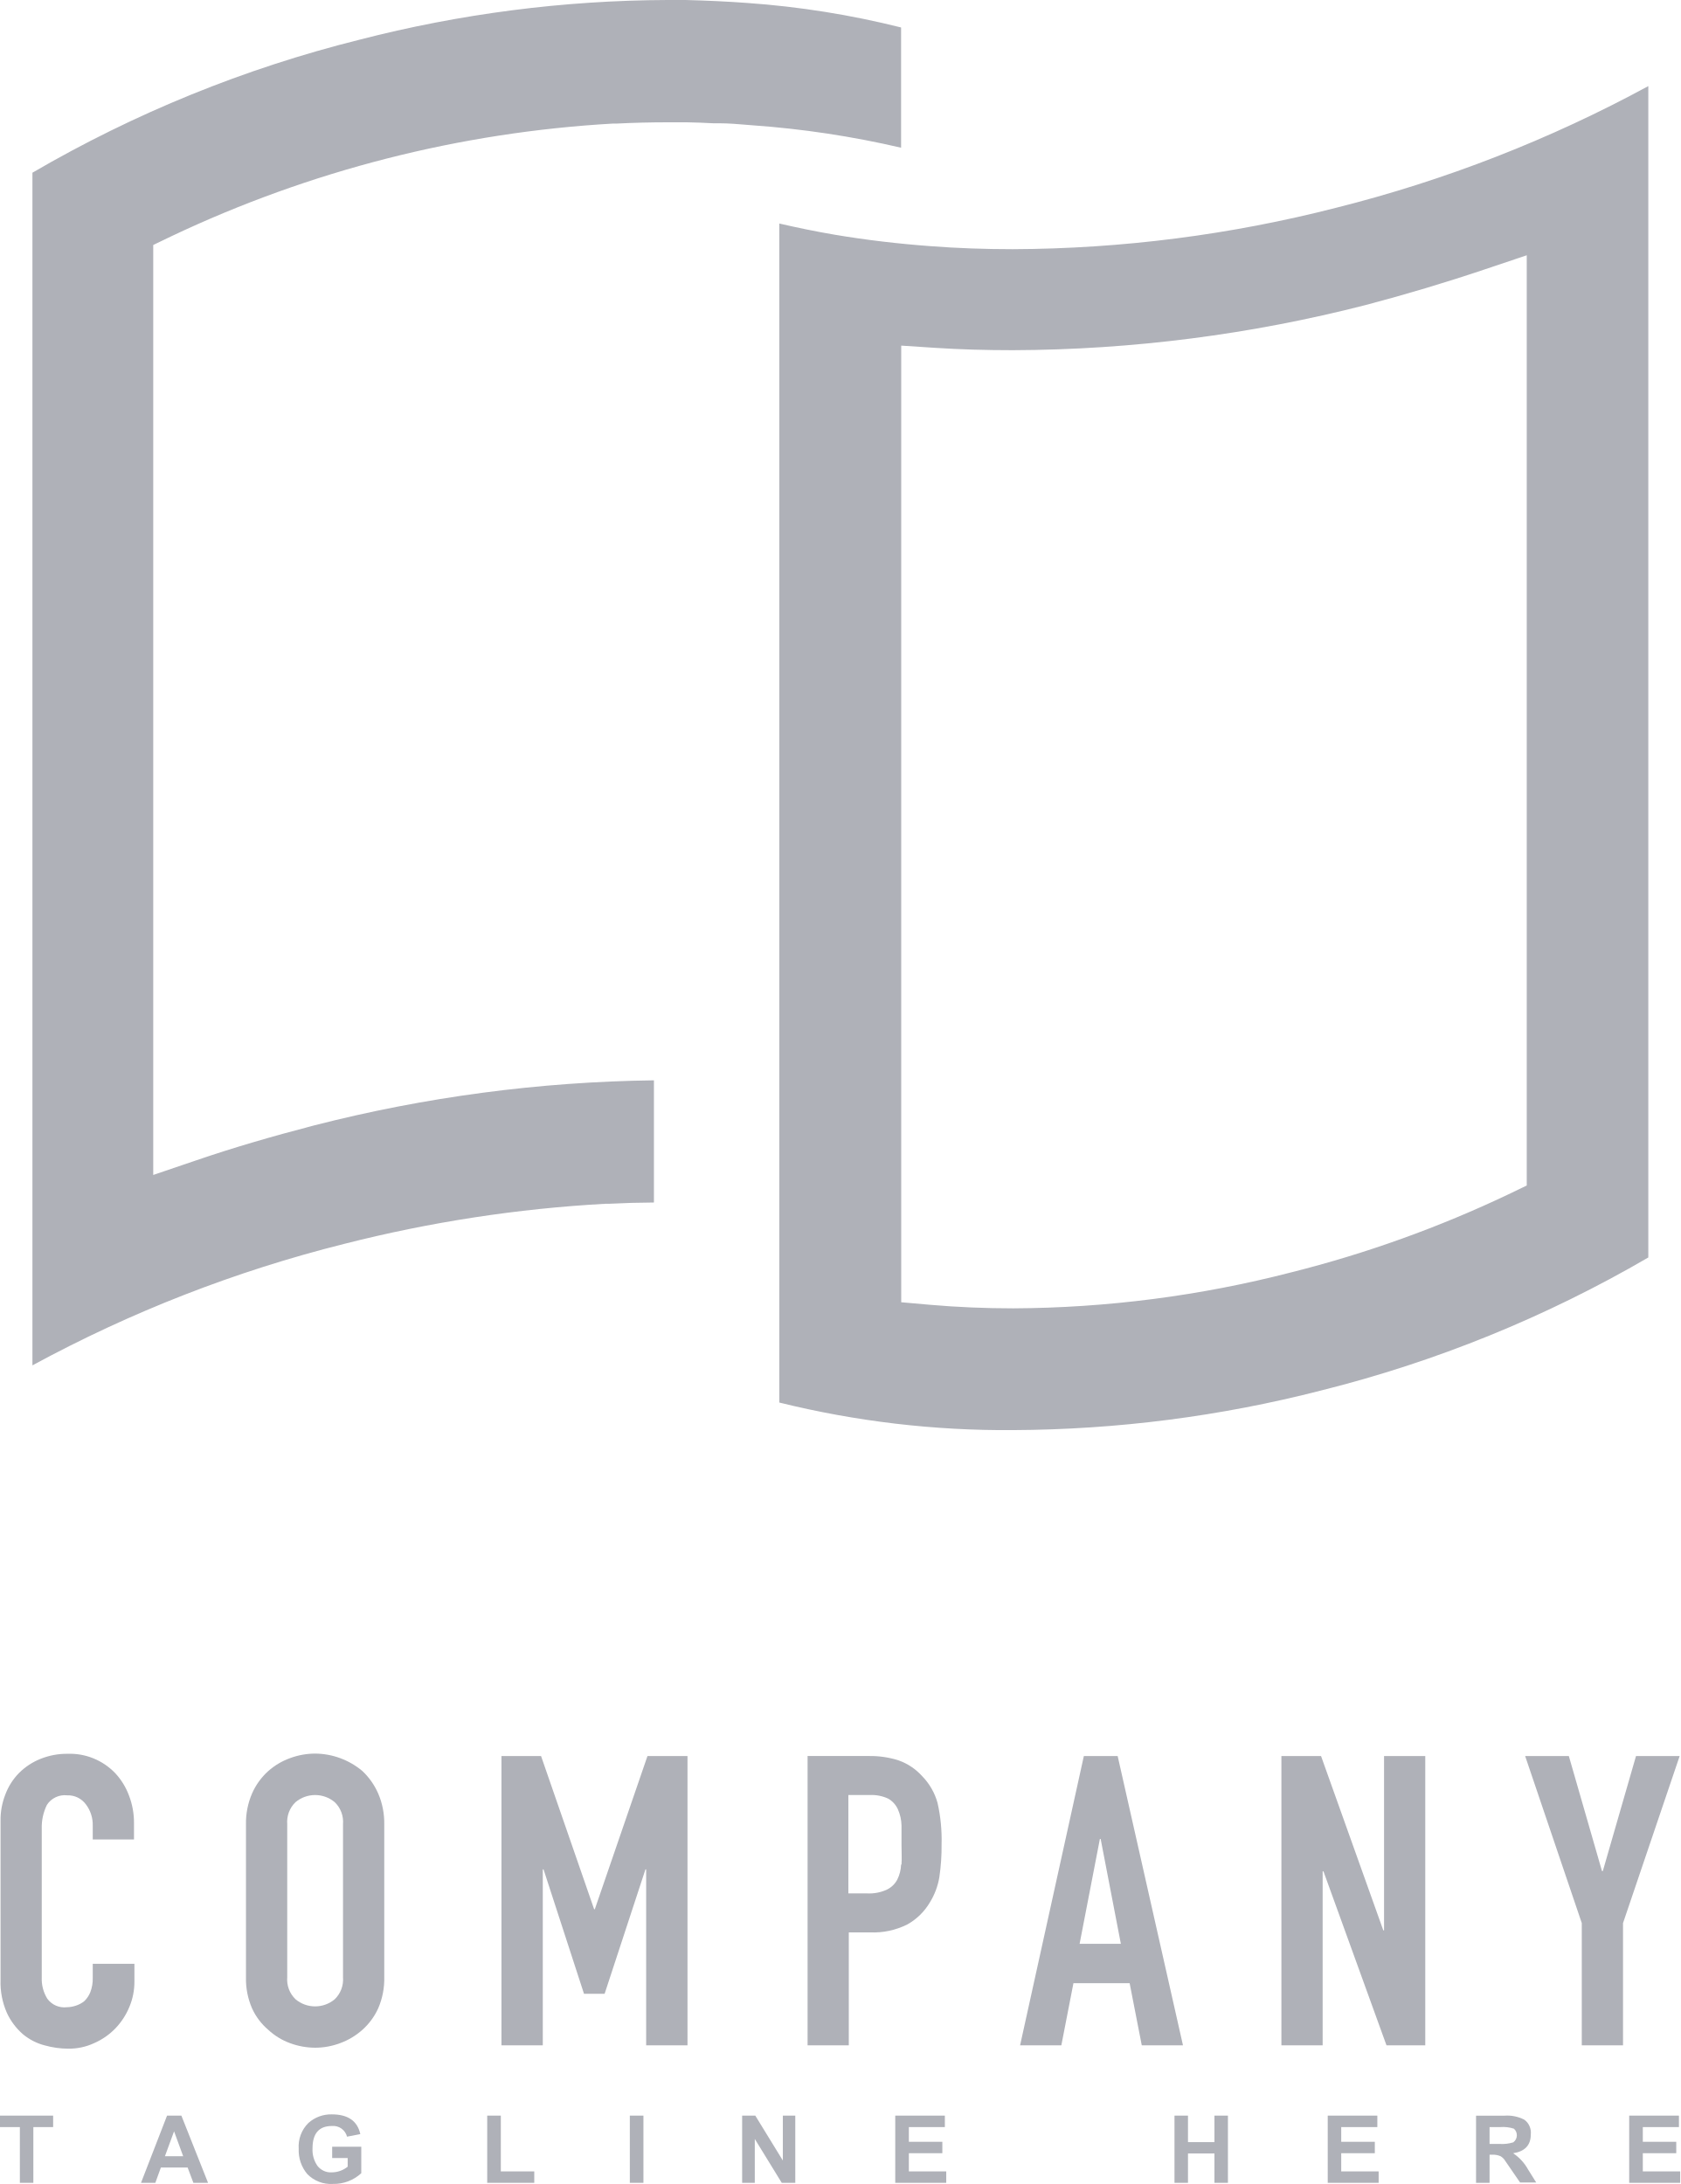
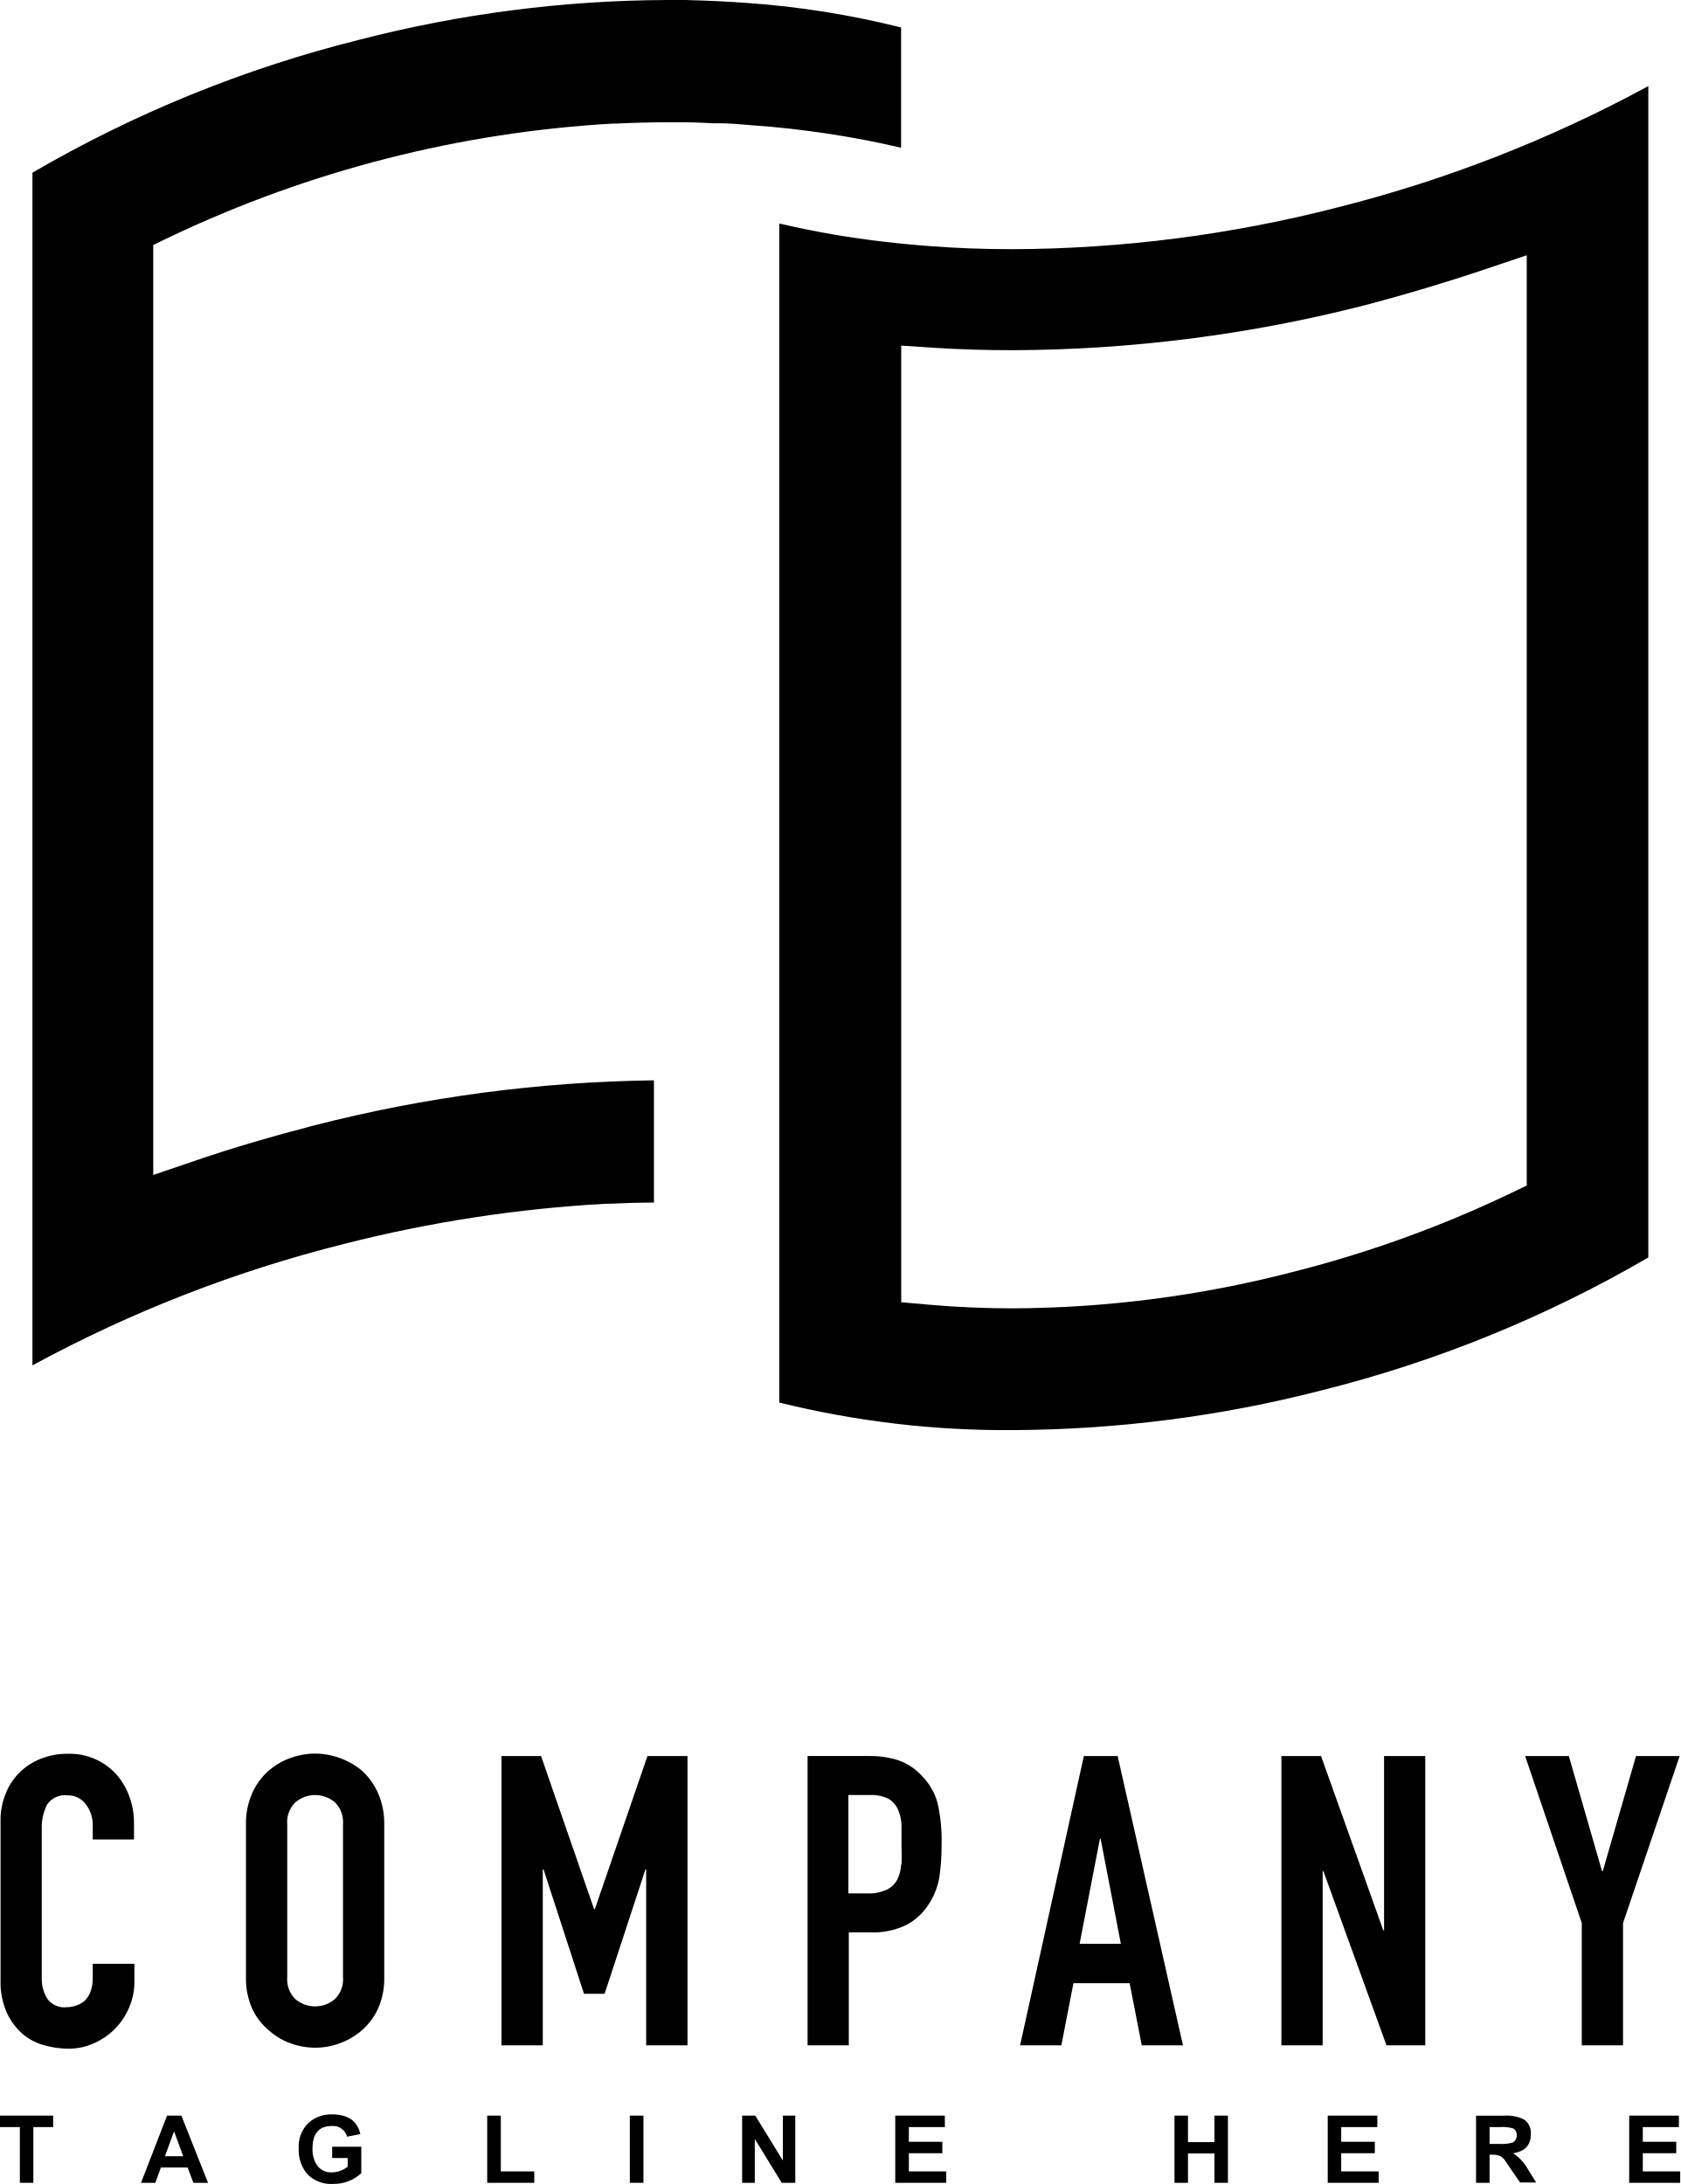
- <svg xmlns="http://www.w3.org/2000/svg" width="40" height="52" viewBox="0 0 40 52" fill="none">
-   <path fill-rule="evenodd" clip-rule="evenodd" d="M17.114 2.935H16.977C16.767 2.922 16.557 2.917 16.347 2.912H16.347H16.327H15.892C15.495 2.912 15.09 2.922 14.688 2.942C14.657 2.94 14.627 2.94 14.597 2.942C10.952 3.149 7.382 4.06 4.08 5.625L3.648 5.833V27.975L4.66 27.631C5.548 27.326 6.494 27.052 7.473 26.797C10.119 26.118 12.837 25.757 15.568 25.722V28.631C15.206 28.633 14.855 28.643 14.503 28.661H14.419C12.318 28.776 10.232 29.097 8.191 29.617C5.607 30.264 3.114 31.236 0.772 32.509V4.112C3.205 2.693 5.825 1.627 8.556 0.946C10.953 0.327 13.417 0.009 15.892 0H16.319C16.83 0.013 17.329 0.036 17.797 0.071C19.03 0.158 20.253 0.353 21.452 0.654V3.517C20.287 3.246 19.103 3.067 17.91 2.983C17.886 2.981 17.862 2.979 17.838 2.977C17.591 2.956 17.344 2.935 17.114 2.935ZM22.153 5.861C22.788 5.91 23.445 5.933 24.111 5.933C26.712 5.923 29.303 5.591 31.824 4.943C34.407 4.294 36.899 3.322 39.241 2.05V29.94C36.807 31.358 34.185 32.424 31.455 33.106C29.057 33.723 26.593 34.039 24.118 34.05C22.243 34.065 20.374 33.844 18.553 33.394V5.322C18.983 5.421 19.426 5.513 19.876 5.589C20.615 5.714 21.394 5.805 22.153 5.861ZM36.347 6.078L35.335 6.418C34.404 6.731 33.466 7.011 32.522 7.26C29.775 7.966 26.951 8.328 24.116 8.338C23.456 8.338 22.849 8.32 22.262 8.282L21.455 8.229V28.318V31.006L22.148 31.067C22.79 31.123 23.453 31.151 24.121 31.151C26.354 31.141 28.578 30.853 30.741 30.294C32.522 29.847 34.255 29.224 35.914 28.435L36.347 28.226V6.078Z" fill="#AFB1B8" />
-   <path d="M2.737 42.212C2.592 42.062 2.416 41.943 2.222 41.865C2.028 41.786 1.82 41.75 1.611 41.757C1.389 41.754 1.168 41.796 0.961 41.879C0.772 41.955 0.6 42.068 0.455 42.212C0.312 42.357 0.201 42.53 0.129 42.721C0.05 42.921 0.01 43.134 0.013 43.349V47.143C0.004 47.41 0.055 47.676 0.162 47.921C0.251 48.116 0.381 48.289 0.541 48.43C0.693 48.557 0.871 48.65 1.062 48.699C1.247 48.751 1.438 48.778 1.629 48.778C1.84 48.78 2.05 48.735 2.241 48.646C2.431 48.563 2.603 48.444 2.747 48.295C2.888 48.148 3.001 47.975 3.079 47.786C3.16 47.595 3.201 47.389 3.2 47.181V46.757H2.208V47.095C2.211 47.21 2.192 47.325 2.15 47.433C2.118 47.514 2.069 47.587 2.006 47.647C1.945 47.696 1.874 47.733 1.799 47.756C1.732 47.778 1.662 47.79 1.591 47.791C1.503 47.802 1.413 47.788 1.331 47.753C1.249 47.717 1.179 47.66 1.126 47.588C1.032 47.436 0.986 47.258 0.994 47.08V43.542C0.988 43.346 1.03 43.151 1.116 42.975C1.167 42.895 1.24 42.831 1.326 42.791C1.412 42.75 1.507 42.735 1.601 42.746C1.687 42.743 1.772 42.761 1.849 42.798C1.926 42.836 1.993 42.891 2.044 42.96C2.155 43.106 2.213 43.285 2.208 43.469V43.797H3.19V43.41C3.192 43.183 3.151 42.958 3.069 42.746C2.995 42.548 2.883 42.366 2.737 42.212Z" fill="#AFB1B8" />
-   <path d="M8.629 42.169C8.313 41.902 7.914 41.755 7.501 41.752C7.299 41.753 7.098 41.789 6.909 41.859C6.716 41.928 6.538 42.033 6.385 42.169C6.221 42.317 6.09 42.498 6.001 42.701C5.901 42.932 5.851 43.183 5.856 43.435V47.074C5.849 47.33 5.899 47.585 6.001 47.819C6.09 48.015 6.222 48.189 6.385 48.328C6.537 48.469 6.715 48.578 6.909 48.648C7.098 48.718 7.299 48.754 7.501 48.755C7.703 48.755 7.903 48.719 8.093 48.648C8.29 48.577 8.472 48.468 8.629 48.328C8.787 48.186 8.915 48.013 9.003 47.819C9.105 47.585 9.154 47.33 9.148 47.074V43.435C9.152 43.183 9.103 42.932 9.003 42.701C8.915 42.5 8.788 42.319 8.629 42.169ZM8.166 47.074C8.174 47.171 8.161 47.269 8.127 47.36C8.093 47.451 8.039 47.533 7.969 47.601C7.838 47.711 7.673 47.771 7.502 47.771C7.331 47.771 7.166 47.711 7.035 47.601C6.965 47.533 6.911 47.451 6.877 47.36C6.843 47.269 6.83 47.171 6.838 47.074V43.435C6.83 43.339 6.843 43.241 6.877 43.15C6.911 43.059 6.965 42.976 7.035 42.909C7.166 42.799 7.331 42.739 7.502 42.739C7.673 42.739 7.838 42.799 7.969 42.909C8.039 42.976 8.093 43.059 8.127 43.15C8.161 43.241 8.174 43.339 8.166 43.435V47.074Z" fill="#AFB1B8" />
-   <path d="M16.367 48.699V41.811H15.414L14.161 45.457H14.144L12.881 41.811H11.938V48.699H12.922V44.509H12.94L13.903 47.471H14.394L15.366 44.509H15.383V48.699H16.367Z" fill="#AFB1B8" />
-   <path d="M21.958 42.294C21.806 42.124 21.615 41.994 21.401 41.917C21.171 41.842 20.93 41.806 20.688 41.81H19.226V48.699H20.207V46.009H20.713C21.02 46.023 21.324 45.958 21.599 45.821C21.822 45.697 22.008 45.515 22.138 45.294C22.251 45.111 22.328 44.907 22.363 44.694C22.401 44.435 22.419 44.173 22.416 43.911C22.425 43.58 22.393 43.249 22.32 42.927C22.254 42.688 22.13 42.471 21.958 42.294ZM21.452 44.394C21.448 44.519 21.417 44.641 21.361 44.753C21.305 44.859 21.216 44.943 21.108 44.994C20.963 45.059 20.804 45.089 20.645 45.081H20.197V42.739H20.703C20.856 42.731 21.008 42.761 21.146 42.825C21.247 42.883 21.328 42.972 21.376 43.079C21.43 43.2 21.459 43.331 21.462 43.463C21.462 43.608 21.462 43.761 21.462 43.921C21.462 44.081 21.472 44.247 21.462 44.394H21.452Z" fill="#AFB1B8" />
-   <path d="M26.608 41.811H25.803L24.285 48.699H25.267L25.555 47.219H26.893L27.182 48.699H28.163L26.608 41.811ZM25.702 46.281L26.185 43.784H26.203L26.684 46.281H25.702Z" fill="#AFB1B8" />
-   <path d="M32.95 45.961H32.932L31.45 41.811H30.506V48.699H31.488V44.557H31.508L33.008 48.699H33.931V41.811H32.95V45.961Z" fill="#AFB1B8" />
-   <path d="M38.948 41.811L38.158 44.549H38.138L37.349 41.811H36.309L37.657 45.788V48.699H38.639V45.788L39.987 41.811H38.948Z" fill="#AFB1B8" />
-   <path d="M0 50.645H0.473V51.972H0.794V50.645H1.265V50.372H0V50.645Z" fill="#AFB1B8" />
-   <path d="M3.977 50.372L3.357 51.972H3.698L3.83 51.608H4.467L4.604 51.972H4.953L4.318 50.372H3.977ZM3.926 51.339L4.144 50.746L4.361 51.339H3.926Z" fill="#AFB1B8" />
-   <path d="M7.908 51.382H8.277V51.588C8.169 51.675 8.036 51.722 7.898 51.723C7.833 51.727 7.769 51.715 7.71 51.688C7.651 51.661 7.599 51.621 7.559 51.57C7.474 51.449 7.432 51.302 7.44 51.153C7.44 50.797 7.594 50.619 7.9 50.619C7.981 50.611 8.062 50.633 8.128 50.679C8.194 50.726 8.242 50.795 8.262 50.873L8.578 50.812C8.51 50.5 8.285 50.342 7.9 50.342C7.695 50.337 7.495 50.41 7.341 50.548C7.261 50.628 7.198 50.724 7.159 50.83C7.119 50.937 7.103 51.05 7.111 51.163C7.102 51.382 7.175 51.597 7.316 51.764C7.394 51.844 7.489 51.907 7.594 51.947C7.699 51.988 7.811 52.005 7.923 51.998C8.173 52.005 8.417 51.913 8.601 51.743V51.113H7.908V51.382Z" fill="#AFB1B8" />
-   <path d="M11.923 50.372H11.599V51.972H12.719V51.7H11.923V50.372Z" fill="#AFB1B8" />
-   <path d="M15.318 50.372H14.994V51.972H15.318V50.372Z" fill="#AFB1B8" />
-   <path d="M18.637 51.441L17.981 50.372H17.668V51.972H17.969V50.927L18.611 51.972H18.933V50.372H18.637V51.441Z" fill="#AFB1B8" />
-   <path d="M21.637 51.267H22.434V50.995H21.637V50.645H22.494V50.372H21.313V51.972H22.527V51.7H21.637V51.267Z" fill="#AFB1B8" />
-   <path d="M28.912 51.003H28.282V50.372H27.961V51.972H28.282V51.273H28.912V51.972H29.233V50.372H28.912V51.003Z" fill="#AFB1B8" />
-   <path d="M31.93 51.267H32.73V50.995H31.93V50.645H32.79V50.372H31.609V51.972H32.821V51.7H31.93V51.267Z" fill="#AFB1B8" />
-   <path d="M36.023 51.268C36.301 51.224 36.443 51.077 36.443 50.823C36.451 50.755 36.441 50.686 36.413 50.623C36.386 50.56 36.342 50.506 36.286 50.467C36.142 50.394 35.98 50.361 35.818 50.373H35.14V51.972H35.462V51.303H35.525C35.593 51.299 35.662 51.311 35.725 51.339C35.772 51.368 35.811 51.408 35.839 51.456L36.188 51.964H36.572L36.377 51.652C36.291 51.497 36.17 51.366 36.023 51.268ZM35.699 51.046H35.462V50.645H35.715C35.825 50.636 35.936 50.649 36.041 50.683C36.064 50.703 36.083 50.729 36.095 50.758C36.107 50.787 36.113 50.818 36.111 50.849C36.11 50.88 36.101 50.911 36.087 50.938C36.072 50.966 36.051 50.99 36.026 51.008C35.92 51.041 35.81 51.053 35.699 51.046Z" fill="#AFB1B8" />
-   <path d="M39.11 51.267H39.906V50.995H39.11V50.645H39.97V50.372H38.786V51.972H40V51.7H39.11V51.267Z" fill="#AFB1B8" />
+ <svg xmlns="http://www.w3.org/2000/svg" width="40" height="52" viewBox="0 0 40 52" fill="#AFB1B8">
+   <path fill-rule="evenodd" clip-rule="evenodd" d="M17.114 2.935H16.977C16.767 2.922 16.557 2.917 16.347 2.912H16.347H16.327H15.892C15.495 2.912 15.09 2.922 14.688 2.942C14.657 2.94 14.627 2.94 14.597 2.942C10.952 3.149 7.382 4.06 4.08 5.625L3.648 5.833V27.975L4.66 27.631C5.548 27.326 6.494 27.052 7.473 26.797C10.119 26.118 12.837 25.757 15.568 25.722V28.631C15.206 28.633 14.855 28.643 14.503 28.661H14.419C12.318 28.776 10.232 29.097 8.191 29.617C5.607 30.264 3.114 31.236 0.772 32.509V4.112C3.205 2.693 5.825 1.627 8.556 0.946C10.953 0.327 13.417 0.009 15.892 0H16.319C16.83 0.013 17.329 0.036 17.797 0.071C19.03 0.158 20.253 0.353 21.452 0.654V3.517C20.287 3.246 19.103 3.067 17.91 2.983C17.886 2.981 17.862 2.979 17.838 2.977C17.591 2.956 17.344 2.935 17.114 2.935ZM22.153 5.861C22.788 5.91 23.445 5.933 24.111 5.933C26.712 5.923 29.303 5.591 31.824 4.943C34.407 4.294 36.899 3.322 39.241 2.05V29.94C36.807 31.358 34.185 32.424 31.455 33.106C29.057 33.723 26.593 34.039 24.118 34.05C22.243 34.065 20.374 33.844 18.553 33.394V5.322C18.983 5.421 19.426 5.513 19.876 5.589C20.615 5.714 21.394 5.805 22.153 5.861ZM36.347 6.078L35.335 6.418C34.404 6.731 33.466 7.011 32.522 7.26C29.775 7.966 26.951 8.328 24.116 8.338C23.456 8.338 22.849 8.32 22.262 8.282L21.455 8.229V28.318V31.006L22.148 31.067C22.79 31.123 23.453 31.151 24.121 31.151C26.354 31.141 28.578 30.853 30.741 30.294C32.522 29.847 34.255 29.224 35.914 28.435L36.347 28.226V6.078Z" fill="currentcolor" />
+   <path d="M2.737 42.212C2.592 42.062 2.416 41.943 2.222 41.865C2.028 41.786 1.82 41.75 1.611 41.757C1.389 41.754 1.168 41.796 0.961 41.879C0.772 41.955 0.6 42.068 0.455 42.212C0.312 42.357 0.201 42.53 0.129 42.721C0.05 42.921 0.01 43.134 0.013 43.349V47.143C0.004 47.41 0.055 47.676 0.162 47.921C0.251 48.116 0.381 48.289 0.541 48.43C0.693 48.557 0.871 48.65 1.062 48.699C1.247 48.751 1.438 48.778 1.629 48.778C1.84 48.78 2.05 48.735 2.241 48.646C2.431 48.563 2.603 48.444 2.747 48.295C2.888 48.148 3.001 47.975 3.079 47.786C3.16 47.595 3.201 47.389 3.2 47.181V46.757H2.208V47.095C2.211 47.21 2.192 47.325 2.15 47.433C2.118 47.514 2.069 47.587 2.006 47.647C1.945 47.696 1.874 47.733 1.799 47.756C1.732 47.778 1.662 47.79 1.591 47.791C1.503 47.802 1.413 47.788 1.331 47.753C1.249 47.717 1.179 47.66 1.126 47.588C1.032 47.436 0.986 47.258 0.994 47.08V43.542C0.988 43.346 1.03 43.151 1.116 42.975C1.167 42.895 1.24 42.831 1.326 42.791C1.412 42.75 1.507 42.735 1.601 42.746C1.687 42.743 1.772 42.761 1.849 42.798C1.926 42.836 1.993 42.891 2.044 42.96C2.155 43.106 2.213 43.285 2.208 43.469V43.797H3.19V43.41C3.192 43.183 3.151 42.958 3.069 42.746C2.995 42.548 2.883 42.366 2.737 42.212Z" fill="currentcolor" />
+   <path d="M8.629 42.169C8.313 41.902 7.914 41.755 7.501 41.752C7.299 41.753 7.098 41.789 6.909 41.859C6.716 41.928 6.538 42.033 6.385 42.169C6.221 42.317 6.09 42.498 6.001 42.701C5.901 42.932 5.851 43.183 5.856 43.435V47.074C5.849 47.33 5.899 47.585 6.001 47.819C6.09 48.015 6.222 48.189 6.385 48.328C6.537 48.469 6.715 48.578 6.909 48.648C7.098 48.718 7.299 48.754 7.501 48.755C7.703 48.755 7.903 48.719 8.093 48.648C8.29 48.577 8.472 48.468 8.629 48.328C8.787 48.186 8.915 48.013 9.003 47.819C9.105 47.585 9.154 47.33 9.148 47.074V43.435C9.152 43.183 9.103 42.932 9.003 42.701C8.915 42.5 8.788 42.319 8.629 42.169ZM8.166 47.074C8.174 47.171 8.161 47.269 8.127 47.36C8.093 47.451 8.039 47.533 7.969 47.601C7.838 47.711 7.673 47.771 7.502 47.771C7.331 47.771 7.166 47.711 7.035 47.601C6.965 47.533 6.911 47.451 6.877 47.36C6.843 47.269 6.83 47.171 6.838 47.074V43.435C6.83 43.339 6.843 43.241 6.877 43.15C6.911 43.059 6.965 42.976 7.035 42.909C7.166 42.799 7.331 42.739 7.502 42.739C7.673 42.739 7.838 42.799 7.969 42.909C8.039 42.976 8.093 43.059 8.127 43.15C8.161 43.241 8.174 43.339 8.166 43.435V47.074Z" fill="currentcolor" />
+   <path d="M16.367 48.699V41.811H15.414L14.161 45.457H14.144L12.881 41.811H11.938V48.699H12.922V44.509H12.94L13.903 47.471H14.394L15.366 44.509H15.383V48.699H16.367Z" fill="currentcolor" />
+   <path d="M21.958 42.294C21.806 42.124 21.615 41.994 21.401 41.917C21.171 41.842 20.93 41.806 20.688 41.81H19.226V48.699H20.207V46.009H20.713C21.02 46.023 21.324 45.958 21.599 45.821C21.822 45.697 22.008 45.515 22.138 45.294C22.251 45.111 22.328 44.907 22.363 44.694C22.401 44.435 22.419 44.173 22.416 43.911C22.425 43.58 22.393 43.249 22.32 42.927C22.254 42.688 22.13 42.471 21.958 42.294ZM21.452 44.394C21.448 44.519 21.417 44.641 21.361 44.753C21.305 44.859 21.216 44.943 21.108 44.994C20.963 45.059 20.804 45.089 20.645 45.081H20.197V42.739H20.703C20.856 42.731 21.008 42.761 21.146 42.825C21.247 42.883 21.328 42.972 21.376 43.079C21.43 43.2 21.459 43.331 21.462 43.463C21.462 43.608 21.462 43.761 21.462 43.921C21.462 44.081 21.472 44.247 21.462 44.394H21.452Z" fill="currentcolor" />
+   <path d="M26.608 41.811H25.803L24.285 48.699H25.267L25.555 47.219H26.893L27.182 48.699H28.163L26.608 41.811ZM25.702 46.281L26.185 43.784H26.203L26.684 46.281H25.702Z" fill="currentcolor" />
+   <path d="M32.95 45.961H32.932L31.45 41.811H30.506V48.699H31.488V44.557H31.508L33.008 48.699H33.931V41.811H32.95V45.961Z" fill="currentcolor" />
+   <path d="M38.948 41.811L38.158 44.549H38.138L37.349 41.811H36.309L37.657 45.788V48.699H38.639V45.788L39.987 41.811H38.948Z" fill="currentcolor" />
+   <path d="M0 50.645H0.473V51.972H0.794V50.645H1.265V50.372H0V50.645Z" fill="currentcolor" />
+   <path d="M3.977 50.372L3.357 51.972H3.698L3.83 51.608H4.467L4.604 51.972H4.953L4.318 50.372H3.977ZM3.926 51.339L4.144 50.746L4.361 51.339H3.926Z" fill="currentcolor" />
+   <path d="M7.908 51.382H8.277V51.588C8.169 51.675 8.036 51.722 7.898 51.723C7.833 51.727 7.769 51.715 7.71 51.688C7.651 51.661 7.599 51.621 7.559 51.57C7.474 51.449 7.432 51.302 7.44 51.153C7.44 50.797 7.594 50.619 7.9 50.619C7.981 50.611 8.062 50.633 8.128 50.679C8.194 50.726 8.242 50.795 8.262 50.873L8.578 50.812C8.51 50.5 8.285 50.342 7.9 50.342C7.695 50.337 7.495 50.41 7.341 50.548C7.261 50.628 7.198 50.724 7.159 50.83C7.119 50.937 7.103 51.05 7.111 51.163C7.102 51.382 7.175 51.597 7.316 51.764C7.394 51.844 7.489 51.907 7.594 51.947C7.699 51.988 7.811 52.005 7.923 51.998C8.173 52.005 8.417 51.913 8.601 51.743V51.113H7.908V51.382Z" fill="currentcolor" />
+   <path d="M11.923 50.372H11.599V51.972H12.719V51.7H11.923V50.372Z" fill="currentcolor" />
+   <path d="M15.318 50.372H14.994V51.972H15.318V50.372Z" fill="currentcolor" />
+   <path d="M18.637 51.441L17.981 50.372H17.668V51.972H17.969V50.927L18.611 51.972H18.933V50.372H18.637V51.441Z" fill="currentcolor" />
+   <path d="M21.637 51.267H22.434V50.995H21.637V50.645H22.494V50.372H21.313V51.972H22.527V51.7H21.637V51.267Z" fill="currentcolor" />
+   <path d="M28.912 51.003H28.282V50.372H27.961V51.972H28.282V51.273H28.912V51.972H29.233V50.372H28.912V51.003Z" fill="currentcolor" />
+   <path d="M31.93 51.267H32.73V50.995H31.93V50.645H32.79V50.372H31.609V51.972H32.821V51.7H31.93V51.267Z" fill="currentcolor" />
+   <path d="M36.023 51.268C36.301 51.224 36.443 51.077 36.443 50.823C36.451 50.755 36.441 50.686 36.413 50.623C36.386 50.56 36.342 50.506 36.286 50.467C36.142 50.394 35.98 50.361 35.818 50.373H35.14V51.972H35.462V51.303H35.525C35.593 51.299 35.662 51.311 35.725 51.339C35.772 51.368 35.811 51.408 35.839 51.456L36.188 51.964H36.572L36.377 51.652C36.291 51.497 36.17 51.366 36.023 51.268ZM35.699 51.046H35.462V50.645H35.715C35.825 50.636 35.936 50.649 36.041 50.683C36.064 50.703 36.083 50.729 36.095 50.758C36.107 50.787 36.113 50.818 36.111 50.849C36.11 50.88 36.101 50.911 36.087 50.938C36.072 50.966 36.051 50.99 36.026 51.008C35.92 51.041 35.81 51.053 35.699 51.046Z" fill="currentcolor" />
+   <path d="M39.11 51.267H39.906V50.995H39.11V50.645H39.97V50.372H38.786V51.972H40V51.7H39.11V51.267Z" fill="currentcolor" />
</svg>
